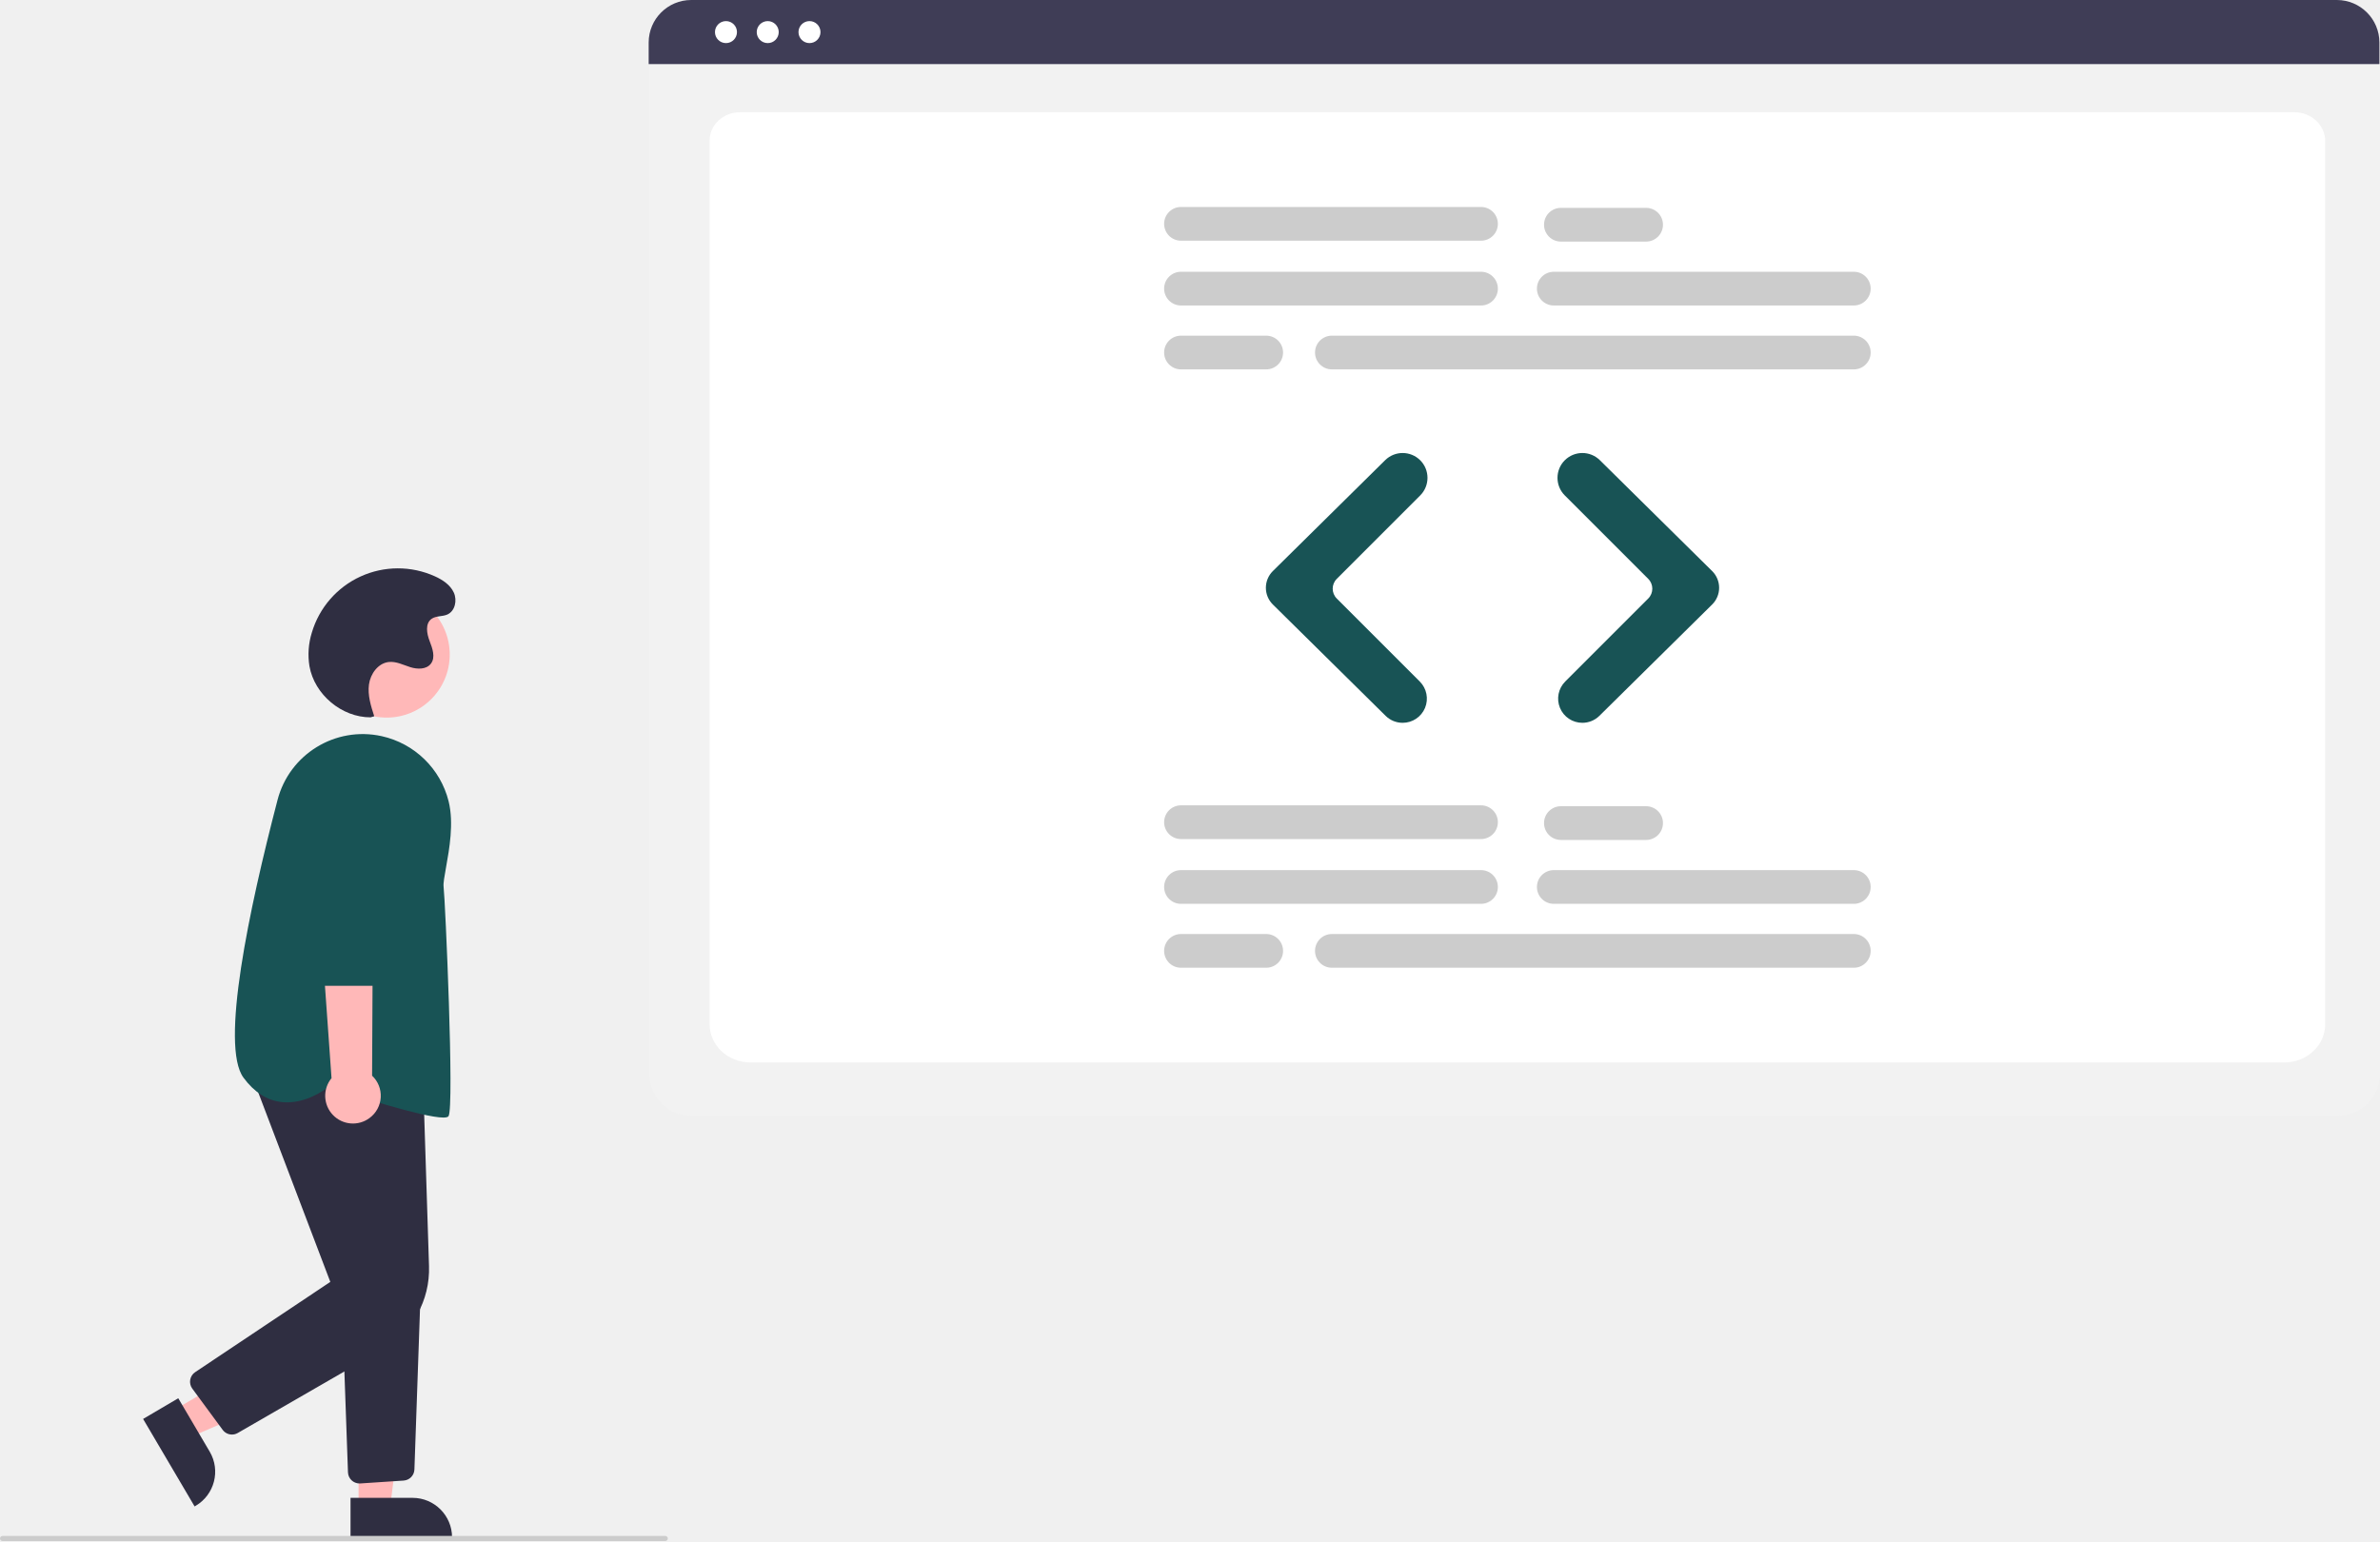
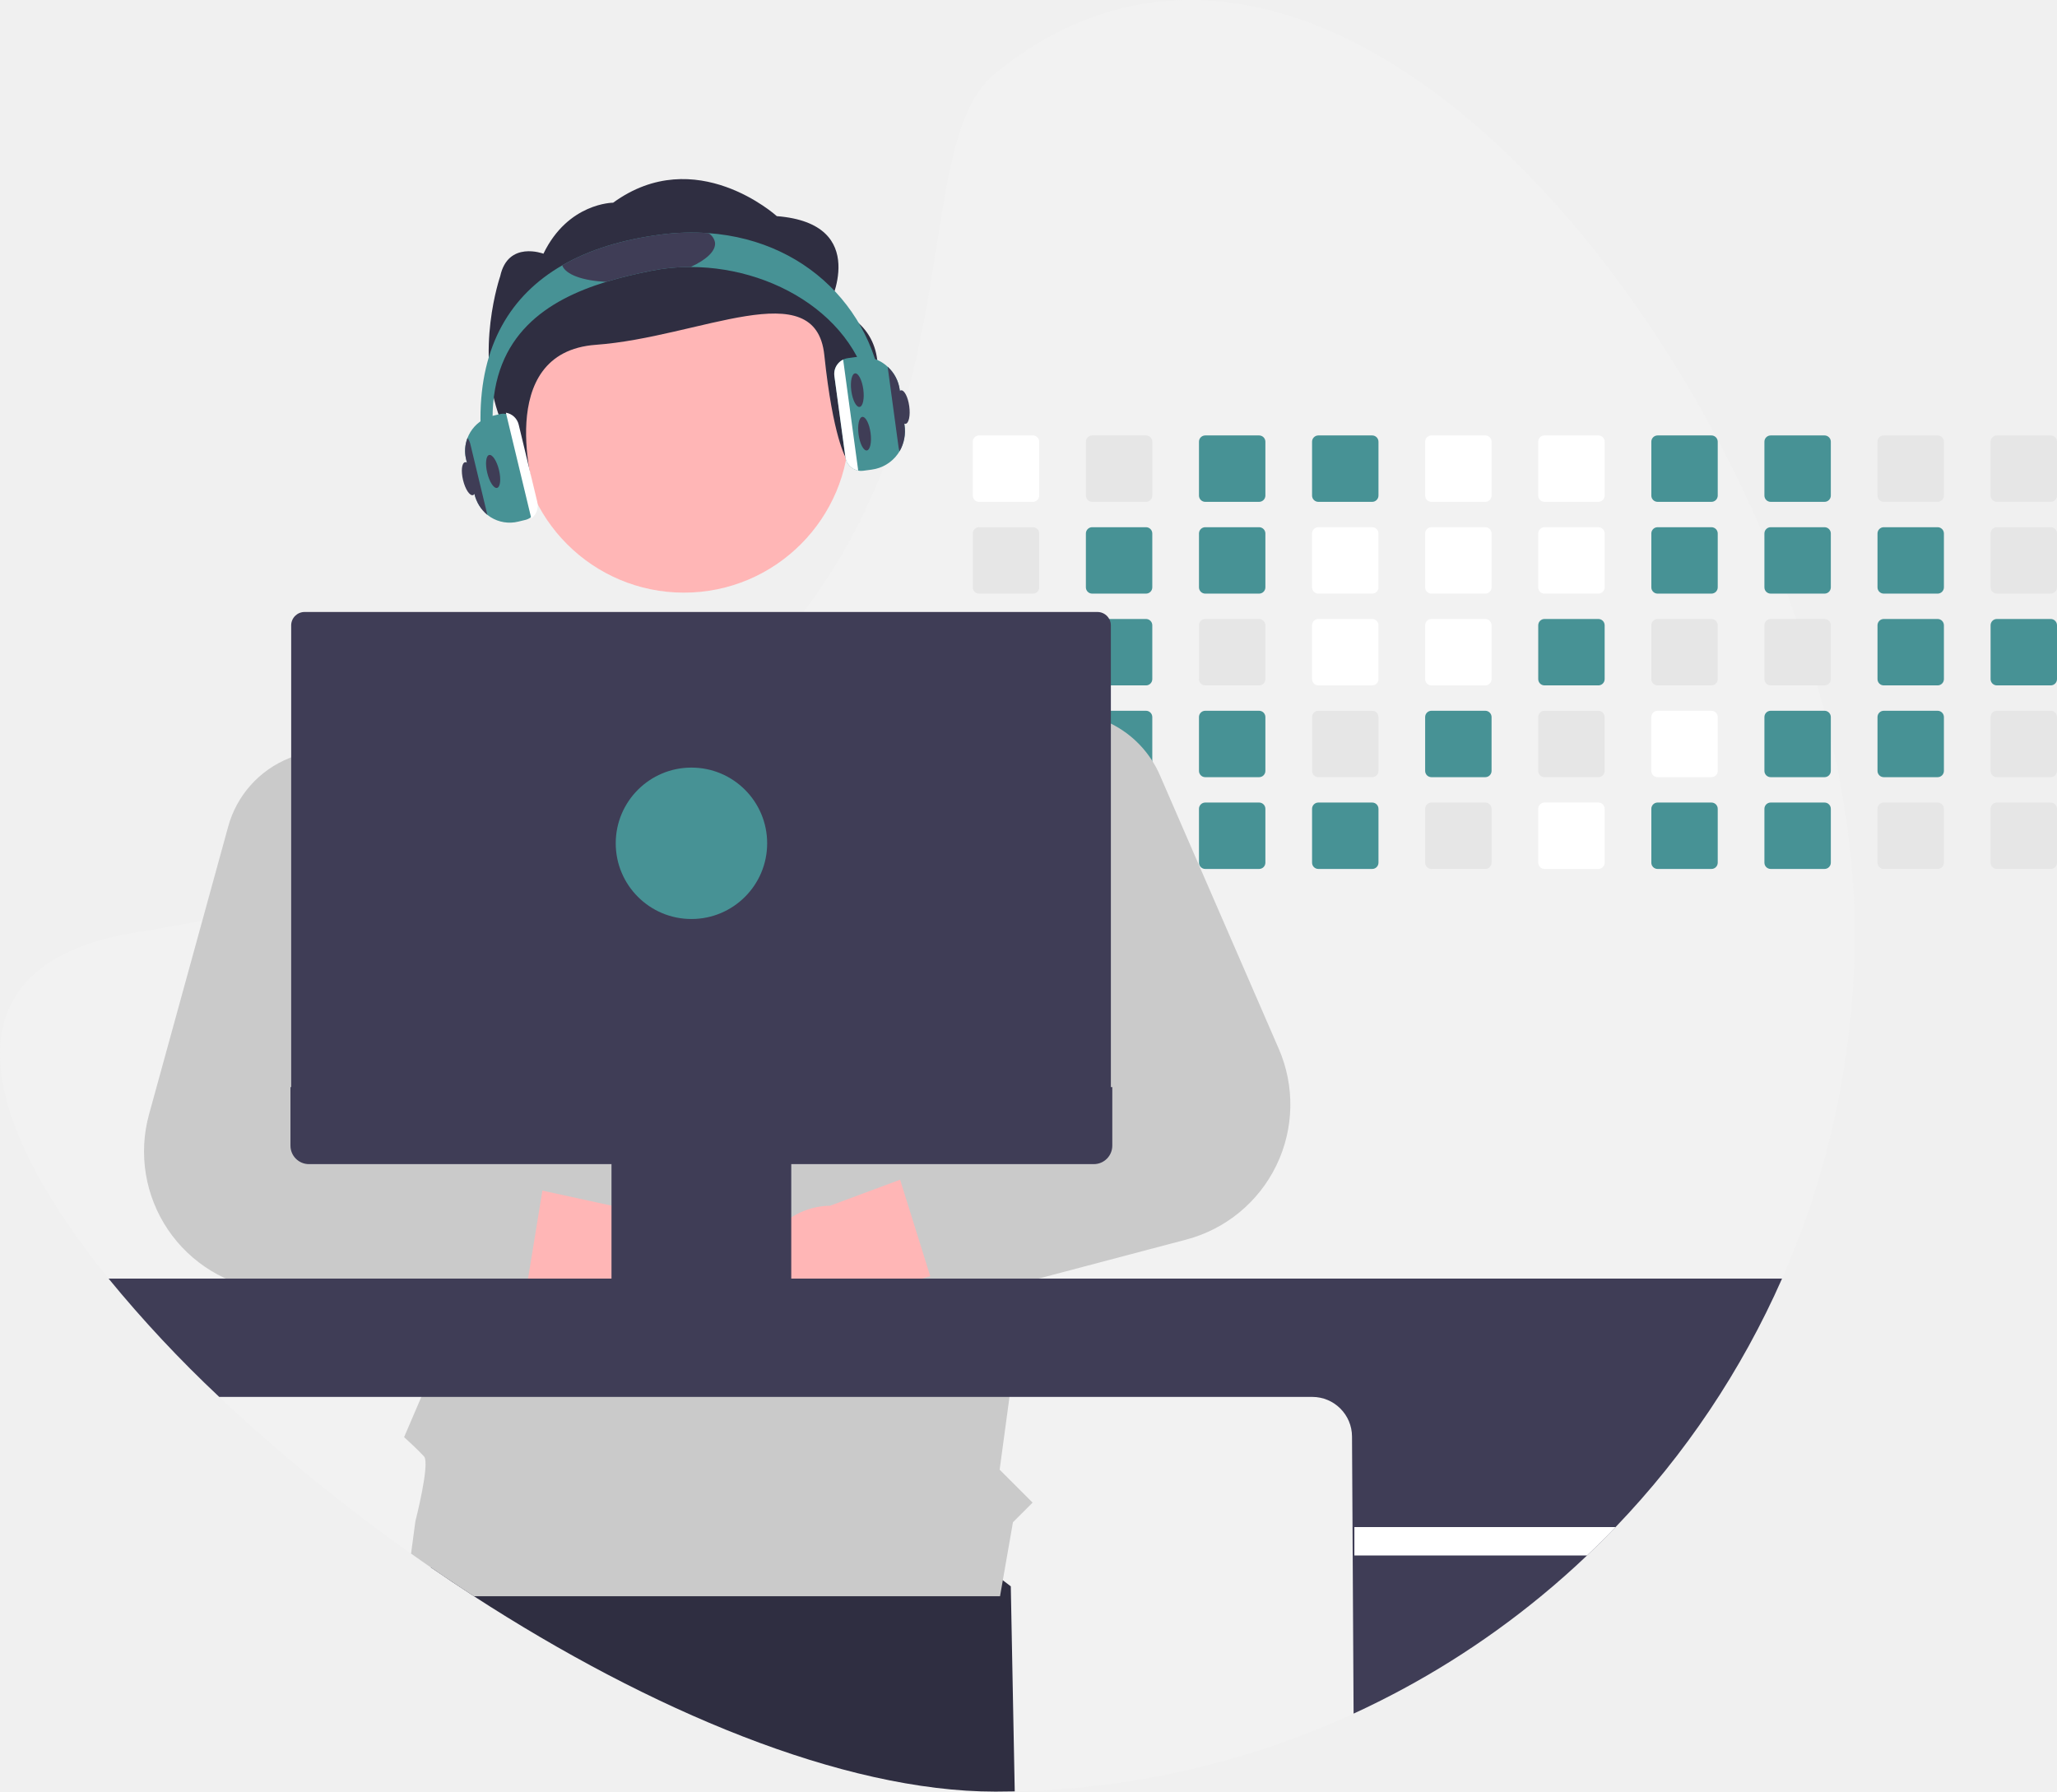
- <svg xmlns="http://www.w3.org/2000/svg" data-name="Layer 1" width="926.622" height="600.085" viewBox="0 0 926.622 600.085">
-   <circle cx="150.534" cy="254.872" r="24.561" fill="#ffb8b8" />
-   <polygon points="67.543 549.197 73.762 559.763 117.474 540.803 108.295 525.21 67.543 549.197" fill="#ffb8b8" />
-   <path d="M206.096,694.43,218.343,715.237l.001.001A15.386,15.386,0,0,1,212.888,736.302l-.431.254L192.405,702.489Z" transform="translate(-136.6892 -149.9575)" fill="#2f2e41" />
-   <polygon points="139.6 587.26 151.86 587.259 157.692 539.971 139.598 539.972 139.6 587.26" fill="#ffb8b8" />
-   <path d="M273.162,733.215l24.144-.001h.001a15.386,15.386,0,0,1,15.386,15.386v.5l-39.531.001Z" transform="translate(-136.6892 -149.9575)" fill="#2f2e41" />
-   <path d="M227.001,708.567a4.493,4.493,0,0,1-3.624-1.833l-11.824-16.059a4.5,4.5,0,0,1,1.125-6.41l52.614-35.142-31.747-83.475L301.434,571.252l2.287,71.733A36.046,36.046,0,0,1,285.675,675.409l-56.427,32.554A4.486,4.486,0,0,1,227.001,708.567Z" transform="translate(-136.6892 -149.9575)" fill="#2f2e41" />
-   <path d="M276.659,727.617a4.5,4.5,0,0,1-4.489-4.34l-2.488-69.882,30.808-1.623-2.453,70.384a4.487,4.487,0,0,1-4.2,4.333l-16.873,1.118C276.863,727.614,276.761,727.617,276.659,727.617Z" transform="translate(-136.6892 -149.9575)" fill="#2f2e41" />
-   <path d="M309.291,585.129c-7.838,0-35.217-8.816-44.721-11.959-1.422,1.138-9.233,6.979-18.351,5.911-5.626-.66-10.579-3.845-14.721-9.466-9.147-12.414,2.151-65.651,13.239-108.126a34.268,34.268,0,0,1,40.529-24.88h0a34.571,34.571,0,0,1,26.088,25.378c2.088,8.498.292,18.494-1.02,25.794-.616,3.432-1.104,6.143-.937,7.475.644,5.148,4.219,85.892,1.92,89.34C311.071,584.963,310.363,585.129,309.291,585.129Z" transform="translate(-136.6892 -149.9575)" fill="#185355" />
-   <path d="M280.616,585.272a10.743,10.743,0,0,0,.942-16.446l.485-97.844-23.045,3.837,6.769,94.97A10.801,10.801,0,0,0,280.616,585.272Z" transform="translate(-136.6892 -149.9575)" fill="#ffb8b8" />
-   <path d="M285.946,533.818H261.124a4.514,4.514,0,0,1-4.5-4.459l-.609-67.292a17.603,17.603,0,1,1,35.204.043L290.446,529.37A4.515,4.515,0,0,1,285.946,533.818Z" transform="translate(-136.6892 -149.9575)" fill="#185355" />
-   <path d="M280.969,429.289c-11.245.021-21.854-8.868-23.803-19.943a28.671,28.671,0,0,1,.919-13.014A34.954,34.954,0,0,1,306.021,374.379c3.008,1.361,5.971,3.316,7.349,6.317s.515,7.195-2.498,8.546c-1.969.882-4.44.449-6.187,1.716-2.509,1.819-1.863,5.691-.743,8.581s2.388,6.387.509,8.852c-1.75,2.297-5.249,2.226-8.004,1.361s-5.476-2.313-8.349-2.018c-4.19.43-7.202,4.598-7.759,8.773s.755,8.349,2.05,12.357Z" transform="translate(-136.6892 -149.9575)" fill="#2f2e41" />
-   <path d="M395.689,750.042h-258a1,1,0,1,1,0-2h258a1,1,0,0,1,0,2Z" transform="translate(-136.6892 -149.9575)" fill="#ccc" />
-   <path d="M1046.811,584.505H405.972a16.519,16.519,0,0,1-16.5-16.5V172.852a12.102,12.102,0,0,1,12.088-12.088h649.453a12.311,12.311,0,0,1,12.297,12.297V568.005A16.519,16.519,0,0,1,1046.811,584.505Z" transform="translate(-136.6892 -149.9575)" fill="#f2f2f2" />
-   <path d="M1026.091,563.673H428.846c-8.755,0-15.878-6.67-15.878-14.868v-344.105c0-6.08,5.278-11.027,11.766-11.027H1030.008c6.595,0,11.961,5.028,11.961,11.208V548.805C1041.969,557.003,1034.846,563.673,1026.091,563.673Z" transform="translate(-136.6892 -149.9575)" fill="#fff" />
-   <path d="M1063.081,174.908H389.241v-8.4a16.574,16.574,0,0,1,16.56-16.55H1046.521a16.574,16.574,0,0,1,16.56,16.55Z" transform="translate(-136.6892 -149.9575)" fill="#3f3d56" />
-   <circle cx="282.647" cy="12.5" r="4.283" fill="#fff" />
-   <circle cx="298.906" cy="12.5" r="4.283" fill="#fff" />
-   <circle cx="315.165" cy="12.5" r="4.283" fill="#fff" />
-   <path d="M713.3,268.912H596.492a6.566,6.566,0,0,1,0-13.132H713.3a6.566,6.566,0,1,1,0,13.132Z" transform="translate(-136.6892 -149.9575)" fill="#ccc" />
-   <path d="M858.446,268.912H741.638a6.566,6.566,0,0,1,0-13.132H858.446a6.566,6.566,0,1,1,0,13.132Z" transform="translate(-136.6892 -149.9575)" fill="#ccc" />
-   <path d="M858.446,293.794H655.241a6.566,6.566,0,1,1,0-13.132H858.446a6.566,6.566,0,1,1,0,13.132Z" transform="translate(-136.6892 -149.9575)" fill="#ccc" />
-   <path d="M713.3,243.684H596.492a6.566,6.566,0,0,1,0-13.132H713.3a6.566,6.566,0,1,1,0,13.132Z" transform="translate(-136.6892 -149.9575)" fill="#ccc" />
-   <path d="M777.579,244.03H744.402a6.566,6.566,0,0,1,0-13.132H777.579a6.566,6.566,0,1,1,0,13.132Z" transform="translate(-136.6892 -149.9575)" fill="#ccc" />
-   <path d="M629.668,293.794H596.492a6.566,6.566,0,0,1,0-13.132h33.176a6.566,6.566,0,1,1,0,13.132Z" transform="translate(-136.6892 -149.9575)" fill="#ccc" />
-   <path d="M713.3,501.912H596.492a6.566,6.566,0,0,1,0-13.132H713.3a6.566,6.566,0,1,1,0,13.132Z" transform="translate(-136.6892 -149.9575)" fill="#ccc" />
-   <path d="M858.446,501.912H741.638a6.566,6.566,0,0,1,0-13.132H858.446a6.566,6.566,0,1,1,0,13.132Z" transform="translate(-136.6892 -149.9575)" fill="#ccc" />
-   <path d="M858.446,526.794H655.241a6.566,6.566,0,1,1,0-13.132H858.446a6.566,6.566,0,1,1,0,13.132Z" transform="translate(-136.6892 -149.9575)" fill="#ccc" />
-   <path d="M713.3,476.684H596.492a6.566,6.566,0,0,1,0-13.132H713.3a6.566,6.566,0,1,1,0,13.132Z" transform="translate(-136.6892 -149.9575)" fill="#ccc" />
-   <path d="M777.579,477.03H744.402a6.566,6.566,0,0,1,0-13.132H777.579a6.566,6.566,0,0,1,0,13.132Z" transform="translate(-136.6892 -149.9575)" fill="#ccc" />
-   <path d="M629.668,526.794H596.492a6.566,6.566,0,0,1,0-13.132h33.176a6.566,6.566,0,1,1,0,13.132Z" transform="translate(-136.6892 -149.9575)" fill="#ccc" />
-   <path d="M682.793,431.419a9.397,9.397,0,0,1-6.624-2.71l-43.909-43.359a9.152,9.152,0,0,1,0-13.023l43.731-43.184a9.702,9.702,0,0,1,13.644.043h0a9.689,9.689,0,0,1,0,13.687l-32.496,32.497a5.413,5.413,0,0,0,0,7.647l32.32,32.32a9.418,9.418,0,0,1-6.666,16.084Z" transform="translate(-136.6892 -149.9575)" fill="#185355" />
-   <path d="M752.759,431.419a9.418,9.418,0,0,1-6.666-16.084L778.412,383.015a5.413,5.413,0,0,0,0-7.647L745.916,342.872a9.678,9.678,0,0,1,0-13.687h0a9.702,9.702,0,0,1,13.644-.043l43.731,43.184a9.152,9.152,0,0,1,0,13.023l-43.909,43.359A9.399,9.399,0,0,1,752.759,431.419Z" transform="translate(-136.6892 -149.9575)" fill="#185355" />
+ <svg xmlns="http://www.w3.org/2000/svg" data-name="Layer 1" width="850.538" height="740.83" viewBox="0 0 850.538 740.83">
+   <path d="M941.609,465.125a354.21,354.21,0,0,1-98.85,245.9q-5.745,6.015-11.8,11.74-9.225,8.775-19.07,16.87a353.934,353.934,0,0,1-217.58,80.69q-3.975.09-7.98.09c-63.43,0-143.21-33.88-215.61-80.78q-8.985-5.82-17.81-11.91-4.125-2.82-8.21-5.72a730.43,730.43,0,0,1-79.32-64.8,514.116,514.116,0,0,1-45.75-48.92c-55.63-68.62-67.9-130.45,11.41-143.16q14.085-2.25,27.34-4.81,19.2-3.69,36.75-7.97,23.64-5.745,44.42-12.46,6.99-2.25,13.66-4.59c65.74-23.09,109.74-53.2,139.69-85.87q7.62-8.295,14.05-16.79a236.055,236.055,0,0,0,17.83-27.12,254.898,254.898,0,0,0,18.41-41.05l.27-.78c23.83-68.74,16.58-132.5,42.87-153.84,112.38-91.23,252.29,38.69,317.96,191.9q4.965,11.58,9.34,23.3,1.965,5.235,3.79,10.49,4.8,13.695,8.71,27.46,1.5,5.25,2.86,10.49c.97,3.77,1.9,7.53,2.76,11.29C938.139,412.305,941.609,439.455,941.609,465.125Z" transform="translate(-174.731 -79.58524)" fill="#f2f2f2" />
+   <path d="M594.309,820.325q-3.975.09-7.98.09c-63.43,0-143.21-33.88-215.61-80.78q-8.985-5.82-17.81-11.91l5.16-31.4,156.21-20.74,78.4,59.95Z" transform="translate(-174.731 -79.58524)" fill="#2f2e41" />
+   <path d="M601.829,259.635h-22.26a2.601,2.601,0,0,0-2.6,2.6v22.27a2.593,2.593,0,0,0,2.6,2.59h22.26a2.599,2.599,0,0,0,2.6-2.59v-22.27A2.608,2.608,0,0,0,601.829,259.635Z" transform="translate(-174.731 -79.58524)" fill="#fff" />
+   <path d="M601.829,297.585h-22.26a2.601,2.601,0,0,0-2.6,2.6v22.27a2.593,2.593,0,0,0,2.6,2.59h22.26a2.599,2.599,0,0,0,2.6-2.59v-22.27A2.608,2.608,0,0,0,601.829,297.585Z" transform="translate(-174.731 -79.58524)" fill="#e6e6e6" />
+   <path d="M601.829,335.535h-22.26a2.601,2.601,0,0,0-2.6,2.6v22.26a2.595,2.595,0,0,0,2.6,2.6h22.26a2.601,2.601,0,0,0,2.6-2.6v-22.26A2.608,2.608,0,0,0,601.829,335.535Z" transform="translate(-174.731 -79.58524)" fill="#e6e6e6" />
+   <path d="M604.389,375.625a2.617,2.617,0,0,0-2.56-2.14h-22.26a2.601,2.601,0,0,0-2.6,2.6v22.26a2.595,2.595,0,0,0,2.6,2.6h22.26a2.601,2.601,0,0,0,2.6-2.6v-22.26A2.313,2.313,0,0,0,604.389,375.625Z" transform="translate(-174.731 -79.58524)" fill="#e6e6e6" />
+   <path d="M602.839,411.635a2.634,2.634,0,0,0-1.01-.2h-22.26a2.595,2.595,0,0,0-2.6,2.6v22.26a2.588,2.588,0,0,0,2.6,2.6h22.26a2.601,2.601,0,0,0,2.6-2.6v-22.26A2.616,2.616,0,0,0,602.839,411.635Z" transform="translate(-174.731 -79.58524)" fill="#e6e6e6" />
+   <path d="M648.589,259.635h-22.26a2.601,2.601,0,0,0-2.6,2.6v22.27a2.593,2.593,0,0,0,2.6,2.59h22.26a2.599,2.599,0,0,0,2.6-2.59v-22.27A2.608,2.608,0,0,0,648.589,259.635Z" transform="translate(-174.731 -79.58524)" fill="#e6e6e6" />
+   <path d="M648.589,297.585h-22.26a2.601,2.601,0,0,0-2.6,2.6v22.27a2.593,2.593,0,0,0,2.6,2.59h22.26a2.599,2.599,0,0,0,2.6-2.59v-22.27A2.608,2.608,0,0,0,648.589,297.585Z" transform="translate(-174.731 -79.58524)" fill="#479295" />
+   <path d="M648.589,335.535h-22.26a2.601,2.601,0,0,0-2.6,2.6v22.26a2.595,2.595,0,0,0,2.6,2.6h22.26a2.601,2.601,0,0,0,2.6-2.6v-22.26A2.608,2.608,0,0,0,648.589,335.535Z" transform="translate(-174.731 -79.58524)" fill="#479295" />
+   <path d="M648.589,373.485h-22.26a2.593,2.593,0,0,0-2.46,1.78,2.478,2.478,0,0,0-.14.82v22.26a2.595,2.595,0,0,0,2.6,2.6h22.26a2.601,2.601,0,0,0,2.6-2.6v-22.26A2.608,2.608,0,0,0,648.589,373.485Z" transform="translate(-174.731 -79.58524)" fill="#479295" />
+   <path d="M648.589,411.435h-22.26a2.595,2.595,0,0,0-2.6,2.6v22.26a2.595,2.595,0,0,0,2.6,2.6h22.26a2.601,2.601,0,0,0,2.6-2.6v-22.26A2.601,2.601,0,0,0,648.589,411.435Z" transform="translate(-174.731 -79.58524)" fill="#e6e6e6" />
+   <path d="M695.349,259.635h-22.26a2.601,2.601,0,0,0-2.6,2.6v22.27a2.593,2.593,0,0,0,2.6,2.59h22.26a2.599,2.599,0,0,0,2.6-2.59v-22.27A2.608,2.608,0,0,0,695.349,259.635Z" transform="translate(-174.731 -79.58524)" fill="#479295" />
+   <path d="M695.349,297.585h-22.26a2.601,2.601,0,0,0-2.6,2.6v22.27a2.593,2.593,0,0,0,2.6,2.59h22.26a2.599,2.599,0,0,0,2.6-2.59v-22.27A2.608,2.608,0,0,0,695.349,297.585Z" transform="translate(-174.731 -79.58524)" fill="#479295" />
+   <path d="M695.349,335.535h-22.26a2.601,2.601,0,0,0-2.6,2.6v22.26a2.595,2.595,0,0,0,2.6,2.6h22.26a2.601,2.601,0,0,0,2.6-2.6v-22.26A2.608,2.608,0,0,0,695.349,335.535Z" transform="translate(-174.731 -79.58524)" fill="#e6e6e6" />
+   <path d="M695.349,373.485h-22.26a2.601,2.601,0,0,0-2.6,2.6v22.26a2.595,2.595,0,0,0,2.6,2.6h22.26a2.601,2.601,0,0,0,2.6-2.6v-22.26A2.608,2.608,0,0,0,695.349,373.485Z" transform="translate(-174.731 -79.58524)" fill="#479295" />
+   <path d="M695.349,411.435h-22.26a2.595,2.595,0,0,0-2.6,2.6v22.26a2.595,2.595,0,0,0,2.6,2.6h22.26a2.601,2.601,0,0,0,2.6-2.6v-22.26A2.601,2.601,0,0,0,695.349,411.435Z" transform="translate(-174.731 -79.58524)" fill="#479295" />
+   <path d="M742.109,259.635h-22.26a2.601,2.601,0,0,0-2.6,2.6v22.27a2.593,2.593,0,0,0,2.6,2.59h22.26a2.599,2.599,0,0,0,2.6-2.59v-22.27A2.608,2.608,0,0,0,742.109,259.635Z" transform="translate(-174.731 -79.58524)" fill="#479295" />
+   <path d="M742.109,297.585h-22.26a2.601,2.601,0,0,0-2.6,2.6v22.27a2.593,2.593,0,0,0,2.6,2.59h22.26a2.599,2.599,0,0,0,2.6-2.59v-22.27A2.608,2.608,0,0,0,742.109,297.585Z" transform="translate(-174.731 -79.58524)" fill="#fff" />
+   <path d="M742.109,335.535h-22.26a2.601,2.601,0,0,0-2.6,2.6v22.26a2.595,2.595,0,0,0,2.6,2.6h22.26a2.601,2.601,0,0,0,2.6-2.6v-22.26A2.608,2.608,0,0,0,742.109,335.535Z" transform="translate(-174.731 -79.58524)" fill="#fff" />
+   <path d="M742.109,373.485h-22.26a2.601,2.601,0,0,0-2.6,2.6v22.26a2.595,2.595,0,0,0,2.6,2.6h22.26a2.601,2.601,0,0,0,2.6-2.6v-22.26A2.608,2.608,0,0,0,742.109,373.485Z" transform="translate(-174.731 -79.58524)" fill="#e6e6e6" />
+   <path d="M742.109,411.435h-22.26a2.595,2.595,0,0,0-2.6,2.6v22.26a2.595,2.595,0,0,0,2.6,2.6h22.26a2.601,2.601,0,0,0,2.6-2.6v-22.26A2.601,2.601,0,0,0,742.109,411.435Z" transform="translate(-174.731 -79.58524)" fill="#479295" />
+   <path d="M788.869,259.635h-22.27a2.599,2.599,0,0,0-2.59,2.6v22.27a2.591,2.591,0,0,0,2.59,2.59h22.27a2.599,2.599,0,0,0,2.6-2.59v-22.27A2.608,2.608,0,0,0,788.869,259.635Z" transform="translate(-174.731 -79.58524)" fill="#fff" />
+   <path d="M788.869,297.585h-22.27a2.599,2.599,0,0,0-2.59,2.6v22.27a2.59,2.59,0,0,0,2.59,2.59h22.27a2.599,2.599,0,0,0,2.6-2.59v-22.27A2.608,2.608,0,0,0,788.869,297.585Z" transform="translate(-174.731 -79.58524)" fill="#fff" />
+   <path d="M788.869,335.535h-22.27a2.599,2.599,0,0,0-2.59,2.6v22.26a2.593,2.593,0,0,0,2.59,2.6h22.27a2.601,2.601,0,0,0,2.6-2.6v-22.26A2.608,2.608,0,0,0,788.869,335.535Z" transform="translate(-174.731 -79.58524)" fill="#fff" />
+   <path d="M788.869,373.485h-22.27a2.599,2.599,0,0,0-2.59,2.6v22.26a2.593,2.593,0,0,0,2.59,2.6h22.27a2.601,2.601,0,0,0,2.6-2.6v-22.26A2.608,2.608,0,0,0,788.869,373.485Z" transform="translate(-174.731 -79.58524)" fill="#479295" />
+   <path d="M788.869,411.435h-22.27a2.593,2.593,0,0,0-2.59,2.6v22.26a2.593,2.593,0,0,0,2.59,2.6h22.27a2.601,2.601,0,0,0,2.6-2.6v-22.26A2.601,2.601,0,0,0,788.869,411.435Z" transform="translate(-174.731 -79.58524)" fill="#e6e6e6" />
+   <path d="M835.629,259.635h-22.27a2.599,2.599,0,0,0-2.59,2.6v22.27a2.591,2.591,0,0,0,2.59,2.59h22.27a2.599,2.599,0,0,0,2.6-2.59v-22.27A2.608,2.608,0,0,0,835.629,259.635Z" transform="translate(-174.731 -79.58524)" fill="#fff" />
+   <path d="M835.629,297.585h-22.27a2.599,2.599,0,0,0-2.59,2.6v22.27a2.59,2.59,0,0,0,2.59,2.59h22.27a2.599,2.599,0,0,0,2.6-2.59v-22.27A2.608,2.608,0,0,0,835.629,297.585Z" transform="translate(-174.731 -79.58524)" fill="#fff" />
+   <path d="M835.629,335.535h-22.27a2.599,2.599,0,0,0-2.59,2.6v22.26a2.593,2.593,0,0,0,2.59,2.6h22.27a2.601,2.601,0,0,0,2.6-2.6v-22.26A2.608,2.608,0,0,0,835.629,335.535Z" transform="translate(-174.731 -79.58524)" fill="#479295" />
+   <path d="M835.629,373.485h-22.27a2.599,2.599,0,0,0-2.59,2.6v22.26a2.593,2.593,0,0,0,2.59,2.6h22.27a2.601,2.601,0,0,0,2.6-2.6v-22.26A2.608,2.608,0,0,0,835.629,373.485Z" transform="translate(-174.731 -79.58524)" fill="#e6e6e6" />
+   <path d="M835.629,411.435h-22.27a2.593,2.593,0,0,0-2.59,2.6v22.26a2.593,2.593,0,0,0,2.59,2.6h22.27a2.601,2.601,0,0,0,2.6-2.6v-22.26A2.601,2.601,0,0,0,835.629,411.435Z" transform="translate(-174.731 -79.58524)" fill="#fff" />
+   <path d="M882.389,259.635h-22.27a2.599,2.599,0,0,0-2.59,2.6v22.27a2.591,2.591,0,0,0,2.59,2.59h22.27a2.599,2.599,0,0,0,2.6-2.59v-22.27A2.608,2.608,0,0,0,882.389,259.635Z" transform="translate(-174.731 -79.58524)" fill="#479295" />
+   <path d="M882.389,297.585h-22.27a2.599,2.599,0,0,0-2.59,2.6v22.27a2.59,2.59,0,0,0,2.59,2.59h22.27a2.599,2.599,0,0,0,2.6-2.59v-22.27A2.608,2.608,0,0,0,882.389,297.585Z" transform="translate(-174.731 -79.58524)" fill="#479295" />
+   <path d="M882.389,335.535h-22.27a2.599,2.599,0,0,0-2.59,2.6v22.26a2.593,2.593,0,0,0,2.59,2.6h22.27a2.601,2.601,0,0,0,2.6-2.6v-22.26A2.608,2.608,0,0,0,882.389,335.535Z" transform="translate(-174.731 -79.58524)" fill="#e6e6e6" />
+   <path d="M882.389,373.485h-22.27a2.599,2.599,0,0,0-2.59,2.6v22.26a2.593,2.593,0,0,0,2.59,2.6h22.27a2.601,2.601,0,0,0,2.6-2.6v-22.26A2.608,2.608,0,0,0,882.389,373.485Z" transform="translate(-174.731 -79.58524)" fill="#fff" />
+   <path d="M882.389,411.435h-22.27a2.593,2.593,0,0,0-2.59,2.6v22.26a2.593,2.593,0,0,0,2.59,2.6h22.27a2.601,2.601,0,0,0,2.6-2.6v-22.26A2.601,2.601,0,0,0,882.389,411.435Z" transform="translate(-174.731 -79.58524)" fill="#479295" />
+   <path d="M929.149,259.635h-22.27a2.599,2.599,0,0,0-2.59,2.6v22.27a2.591,2.591,0,0,0,2.59,2.59h22.27a2.599,2.599,0,0,0,2.6-2.59v-22.27A2.608,2.608,0,0,0,929.149,259.635Z" transform="translate(-174.731 -79.58524)" fill="#479295" />
+   <path d="M929.149,297.585h-22.27a2.599,2.599,0,0,0-2.59,2.6v22.27a2.59,2.59,0,0,0,2.59,2.59h22.27a2.599,2.599,0,0,0,2.6-2.59v-22.27A2.608,2.608,0,0,0,929.149,297.585Z" transform="translate(-174.731 -79.58524)" fill="#479295" />
+   <path d="M929.149,335.535h-22.27a2.599,2.599,0,0,0-2.59,2.6v22.26a2.593,2.593,0,0,0,2.59,2.6h22.27a2.601,2.601,0,0,0,2.6-2.6v-22.26A2.608,2.608,0,0,0,929.149,335.535Z" transform="translate(-174.731 -79.58524)" fill="#e6e6e6" />
+   <path d="M929.149,373.485h-22.27a2.599,2.599,0,0,0-2.59,2.6v22.26a2.593,2.593,0,0,0,2.59,2.6h22.27a2.601,2.601,0,0,0,2.6-2.6v-22.26A2.608,2.608,0,0,0,929.149,373.485Z" transform="translate(-174.731 -79.58524)" fill="#479295" />
+   <path d="M929.149,411.435h-22.27a2.593,2.593,0,0,0-2.59,2.6v22.26a2.593,2.593,0,0,0,2.59,2.6h22.27a2.601,2.601,0,0,0,2.6-2.6v-22.26A2.601,2.601,0,0,0,929.149,411.435Z" transform="translate(-174.731 -79.58524)" fill="#479295" />
+   <path d="M975.909,259.635h-22.27a2.599,2.599,0,0,0-2.59,2.6v22.27a2.591,2.591,0,0,0,2.59,2.59h22.27a2.599,2.599,0,0,0,2.6-2.59v-22.27A2.608,2.608,0,0,0,975.909,259.635Z" transform="translate(-174.731 -79.58524)" fill="#e6e6e6" />
+   <path d="M975.909,297.585h-22.27a2.599,2.599,0,0,0-2.59,2.6v22.27a2.59,2.59,0,0,0,2.59,2.59h22.27a2.599,2.599,0,0,0,2.6-2.59v-22.27A2.608,2.608,0,0,0,975.909,297.585Z" transform="translate(-174.731 -79.58524)" fill="#479295" />
+   <path d="M975.909,335.535h-22.27a2.599,2.599,0,0,0-2.59,2.6v22.26a2.593,2.593,0,0,0,2.59,2.6h22.27a2.601,2.601,0,0,0,2.6-2.6v-22.26A2.608,2.608,0,0,0,975.909,335.535Z" transform="translate(-174.731 -79.58524)" fill="#479295" />
+   <path d="M975.909,373.485h-22.27a2.599,2.599,0,0,0-2.59,2.6v22.26a2.593,2.593,0,0,0,2.59,2.6h22.27a2.601,2.601,0,0,0,2.6-2.6v-22.26A2.608,2.608,0,0,0,975.909,373.485Z" transform="translate(-174.731 -79.58524)" fill="#479295" />
+   <path d="M975.909,411.435h-22.27a2.593,2.593,0,0,0-2.59,2.6v22.26a2.593,2.593,0,0,0,2.59,2.6h22.27a2.601,2.601,0,0,0,2.6-2.6v-22.26A2.601,2.601,0,0,0,975.909,411.435Z" transform="translate(-174.731 -79.58524)" fill="#e6e6e6" />
+   <path d="M1022.669,259.635h-22.27a2.599,2.599,0,0,0-2.59,2.6v22.27a2.591,2.591,0,0,0,2.59,2.59h22.27a2.599,2.599,0,0,0,2.6-2.59v-22.27A2.608,2.608,0,0,0,1022.669,259.635Z" transform="translate(-174.731 -79.58524)" fill="#e6e6e6" />
+   <path d="M1022.669,297.585h-22.27a2.599,2.599,0,0,0-2.59,2.6v22.27a2.591,2.591,0,0,0,2.59,2.59h22.27a2.599,2.599,0,0,0,2.6-2.59v-22.27A2.608,2.608,0,0,0,1022.669,297.585Z" transform="translate(-174.731 -79.58524)" fill="#e6e6e6" />
+   <path d="M1022.669,335.535h-22.27a2.599,2.599,0,0,0-2.59,2.6v22.26a2.593,2.593,0,0,0,2.59,2.6h22.27a2.601,2.601,0,0,0,2.6-2.6v-22.26A2.608,2.608,0,0,0,1022.669,335.535Z" transform="translate(-174.731 -79.58524)" fill="#479295" />
+   <path d="M1022.669,373.485h-22.27a2.599,2.599,0,0,0-2.59,2.6v22.26a2.593,2.593,0,0,0,2.59,2.6h22.27a2.601,2.601,0,0,0,2.6-2.6v-22.26A2.608,2.608,0,0,0,1022.669,373.485Z" transform="translate(-174.731 -79.58524)" fill="#e6e6e6" />
+   <path d="M1022.669,411.435h-22.27a2.593,2.593,0,0,0-2.59,2.6v22.26a2.593,2.593,0,0,0,2.59,2.6h22.27a2.601,2.601,0,0,0,2.6-2.6v-22.26A2.601,2.601,0,0,0,1022.669,411.435Z" transform="translate(-174.731 -79.58524)" fill="#e6e6e6" />
+   <polygon points="336.095 660.051 335.475 660.051 336.005 659.981 336.095 660.051" fill="#2f2e41" />
+   <circle id="b6132315-04e2-4cdb-a713-107c9cd58b0b" data-name="ab6171fa-7d69-4734-b81c-8dff60f9761b" cx="282.814" cy="176.733" r="68.322" fill="#ffb6b6" />
+   <path id="f4304bdd-ba2d-4fff-b404-410205410c5d-261" data-name="bf427902-b9bf-4946-b5d7-5c1c7e04535e" d="M517.377,206.226s17.869-34.161-21.444-37.266c0,0-33.515-30.402-67.676-5.558,0,0-18.633,0-28.823,21.086,0,0-14.655-5.558-17.876,9.317,0,0-10.723,31.055,0,59.005,10.723,27.95,14.285,31.055,14.285,31.055s-17.621-58.598,25.27-61.704,90.887-29.909,94.461,4.251,8.953,42.578,8.953,42.578S558.479,220.201,517.377,206.226Z" transform="translate(-174.731 -79.58524)" fill="#2f2e41" />
+   <path d="M634.279,424.695l-.22,1.16-2.47,13.04-17.07,90.2-1.01,5.31-2.12,11.23-2.9,15.32-6.43,33.95-1.84,9.73-.69,3.65-.24,1.28-1.91,10.07-.58,3.04-4.66,34.53-4.07,30.09,13.62,13.62-8.12,8.12-5.33,30.53.01.07H370.719q-13.2-8.55-26.02-17.63l1.79-13.4s6.16-23.93,3.57-26.79c-2.58-2.86-8.24-7.97-8.24-7.97l7.13-16.64.99-2.31-1.66-34.43-.04-.83-.55-11.35-.07-1.46-.11-2.19-2.11-43.68-.04-.72-.64-13.24-.6-12.59-.26-5.31-2.57-53.13-1.74-36.08-1.52-31.41,6.11-2.07,65.35-22.21,27.07-35.19,56.34.42,27.58.21,46.02,42.68,10.47,5,.08.04,7.51,3.59,19.04,9.09,20.13,9.62,10.33,4.93Z" transform="translate(-174.731 -79.58524)" fill="#cacaca" />
+   <path d="M443.84,637.136a30.286,30.286,0,0,1-40.664-22.43L296.617,599.588l37.043-41.902,95.511,20.78a30.45,30.45,0,0,1,14.669,58.67Z" transform="translate(-174.731 -79.58524)" fill="#ffb6b6" />
+   <path d="M396.329,560.955a13.522,13.522,0,0,0-7.89-4.87l-43.72-9.09-4.49-.93a18.933,18.933,0,0,1-12.53-9.07,19.161,19.161,0,0,1-2.45-7.9,18.895,18.895,0,0,1,.89-7.48l15.15-45.65,9.83-29.62a41.792,41.792,0,0,0,2.09-11.05,43.349,43.349,0,0,0-9.07-28.89,42.693,42.693,0,0,0-49.01-13.64c-.25.09-.51.19-.76.29a42.583,42.583,0,0,0-25.31,28.41l-10.68,38.85-22.03,80.09a57.766,57.766,0,0,0,48.96,72.68l62.97,7.38,29.14,3.42a13.497,13.497,0,0,0,14.84-10.73,4.895,4.895,0,0,0,.11-.55l.7-4.32,5.93-36.38.06-.37A13.475,13.475,0,0,0,396.329,560.955Z" transform="translate(-174.731 -79.58524)" fill="#cacaca" />
+   <path d="M511.714,638.302a30.286,30.286,0,0,0,37.094-27.94l103.362-29.994L609.588,544.109l-91.626,34.041a30.45,30.45,0,0,0-6.249,60.152Z" transform="translate(-174.731 -79.58524)" fill="#ffb6b6" />
+   <path d="M703.489,513.275,654.329,400.135a42.819,42.819,0,0,0-20.27-21.35,43.356,43.356,0,0,0-8.78-3.2c-.47-.12-.94-.23-1.41-.32a42.132,42.132,0,0,0-19.48.36,42.814,42.814,0,0,0-27.34,21.73,1.004,1.004,0,0,0-.08.14,43.1,43.1,0,0,0-.37,38.85l.61,1.22,34.74,69.77a18.9,18.9,0,0,1-10.5,26.19l-2.44.88-43.88,15.85a13.497,13.497,0,0,0-8.33,16.79l.11.35,12.3,39.36c.06.18.12.36.19.54a7.054,7.054,0,0,0,.4.99,13.482,13.482,0,0,0,15.81,7.53l23.68-6.25,4.83-1.28,61.15-16.15a57.76,57.76,0,0,0,38.22-78.86Z" transform="translate(-174.731 -79.58524)" fill="#cacaca" />
+   <path d="M219.629,608.285a514.116,514.116,0,0,0,45.75,48.92h451.97a16.446,16.446,0,0,1,16.42,16.43l.65,114.53a355.43,355.43,0,0,0,77.47-48.53q9.84-8.085,19.07-16.87,6.045-5.73,11.8-11.74a355.629,355.629,0,0,0,68.82-102.74Z" transform="translate(-174.731 -79.58524)" fill="#3f3d56" />
+   <path d="M842.759,711.025q-5.745,6.015-11.8,11.74H734.749v-11.74Z" transform="translate(-174.731 -79.58524)" fill="#fff" />
+   <path d="M633.379,335.535a5.538,5.538,0,0,0-4.87-2.9H300.669a5.555,5.555,0,0,0-5.54,5.55v196.22H634.059V338.185A5.385,5.385,0,0,0,633.379,335.535Z" transform="translate(-174.731 -79.58524)" fill="#3f3d56" />
+   <path d="M294.832,529.092V553.306a7.644,7.644,0,0,0,7.644,7.644H427.573v47.787h-1.662a.993.993,0,0,0-.993.993v3.324a.993.993,0,0,0,.993.993h77.658a.993.993,0,0,0,.993-.993v-3.324a.993.993,0,0,0-.993-.993h-1.662V560.95H627.004a7.644,7.644,0,0,0,7.644-7.644V529.092Z" transform="translate(-174.731 -79.58524)" fill="#3f3d56" />
+   <circle cx="285.903" cy="348.704" r="31.306" fill="#479295" />
+   <path d="M540.399,252.585h-5c0-37.8-37.41-62.57-75.15-62.59a82.382,82.382,0,0,0-16.35,1.59c-6.06,1.21-12.35,2.66-18.53,4.55-24.37,7.47-46.97,21.91-46.97,56.45a78.591,78.591,0,0,0,2.54,19.88l-4.84,1.26a83.876,83.876,0,0,1-2.7-21.14c0-30.18,12.39-50.91,33.79-63.27,11.25-6.5,24.98-10.69,40.71-12.73a97.131,97.131,0,0,1,19.75-.6C511.049,179.105,540.399,212.385,540.399,252.585Z" transform="translate(-174.731 -79.58524)" fill="#479295" />
+   <path d="M548.729,255.355l-1.97-14.56a15.71,15.71,0,0,0-5-9.56,15.816,15.816,0,0,0-13.25-4l-3.13.43a6.524,6.524,0,0,0-4.35,2.53,6.548,6.548,0,0,0-1.29,4.87l4.55,33.54a6.577,6.577,0,0,0,5.3,5.57,6.154,6.154,0,0,0,1.22.12,6.499,6.499,0,0,0,.88-.06l3.5-.47a15.791,15.791,0,0,0,10.74-6.43c.27-.38.53-.77.77-1.17A16.748,16.748,0,0,0,548.729,255.355Z" transform="translate(-174.731 -79.58524)" fill="#479295" />
+   <path d="M523.359,228.275a6.432,6.432,0,0,0-2.33,1.92,6.548,6.548,0,0,0-1.29,4.87l4.55,33.54a6.577,6.577,0,0,0,5.3,5.57Z" transform="translate(-174.731 -79.58524)" fill="#fff" />
+   <path d="M548.729,255.355l-1.97-14.56a15.71,15.71,0,0,0-5-9.56l4.53,33.37a6.176,6.176,0,0,0,.41,1.56A16.748,16.748,0,0,0,548.729,255.355Z" transform="translate(-174.731 -79.58524)" fill="#3f3d56" />
+   <ellipse cx="532.218" cy="258.909" rx="2.5" ry="7" transform="translate(-204.7047 -5.69071) rotate(-7.72549)" fill="#3f3d56" />
+   <ellipse cx="529.218" cy="240.909" rx="2.5" ry="7" transform="translate(-202.3122 -6.25736) rotate(-7.72549)" fill="#3f3d56" />
+   <ellipse cx="548.218" cy="247.909" rx="2.5" ry="7" transform="translate(-203.0808 -3.63971) rotate(-7.72549)" fill="#3f3d56" />
+   <path d="M460.249,189.995a82.382,82.382,0,0,0-16.35,1.59c-6.06,1.21-12.35,2.66-18.53,4.55-9.65-.47-16.75-2.97-18.18-6.82,11.25-6.5,24.98-10.69,40.71-12.73a97.131,97.131,0,0,1,19.75-.6,5.727,5.727,0,0,1,2.72,3.82C470.839,183.285,466.869,186.985,460.249,189.995Z" transform="translate(-174.731 -79.58524)" fill="#3f3d56" />
+   <path d="M396.409,287.285l-7.7-32.01a6.024,6.024,0,0,0-4.88-4.55,6.733,6.733,0,0,0-1-.08,6.026,6.026,0,0,0-1.4.17l-2.98.72a14.904,14.904,0,0,0-10.99,17.96l3.45,14.36a15.845,15.845,0,0,0,5.34,8.62,14.045,14.045,0,0,0,1.36.97,14.809,14.809,0,0,0,11.37,1.84l2.97-.72a5.84,5.84,0,0,0,2.17-1.01A5.993,5.993,0,0,0,396.409,287.285Z" transform="translate(-174.731 -79.58524)" fill="#479295" />
+   <ellipse cx="378.629" cy="274.523" rx="2.5" ry="7" transform="translate(-228.4506 16.61926) rotate(-13.53051)" fill="#3f3d56" />
+   <ellipse cx="368.629" cy="277.523" rx="2.5" ry="7" transform="translate(-229.4301 14.36289) rotate(-13.53051)" fill="#3f3d56" />
+   <path d="M396.899,287.165l-7.7-32.01a6.532,6.532,0,0,0-5.29-4.92l10.51,43.72A6.511,6.511,0,0,0,396.899,287.165Z" transform="translate(-174.731 -79.58524)" fill="#fff" />
+   <path d="M369.199,263.155a6.476,6.476,0,0,0-1.17-2.45,14.725,14.725,0,0,0-.57,8.79l3.45,14.36a15.845,15.845,0,0,0,5.34,8.62Z" transform="translate(-174.731 -79.58524)" fill="#3f3d56" />
</svg>
